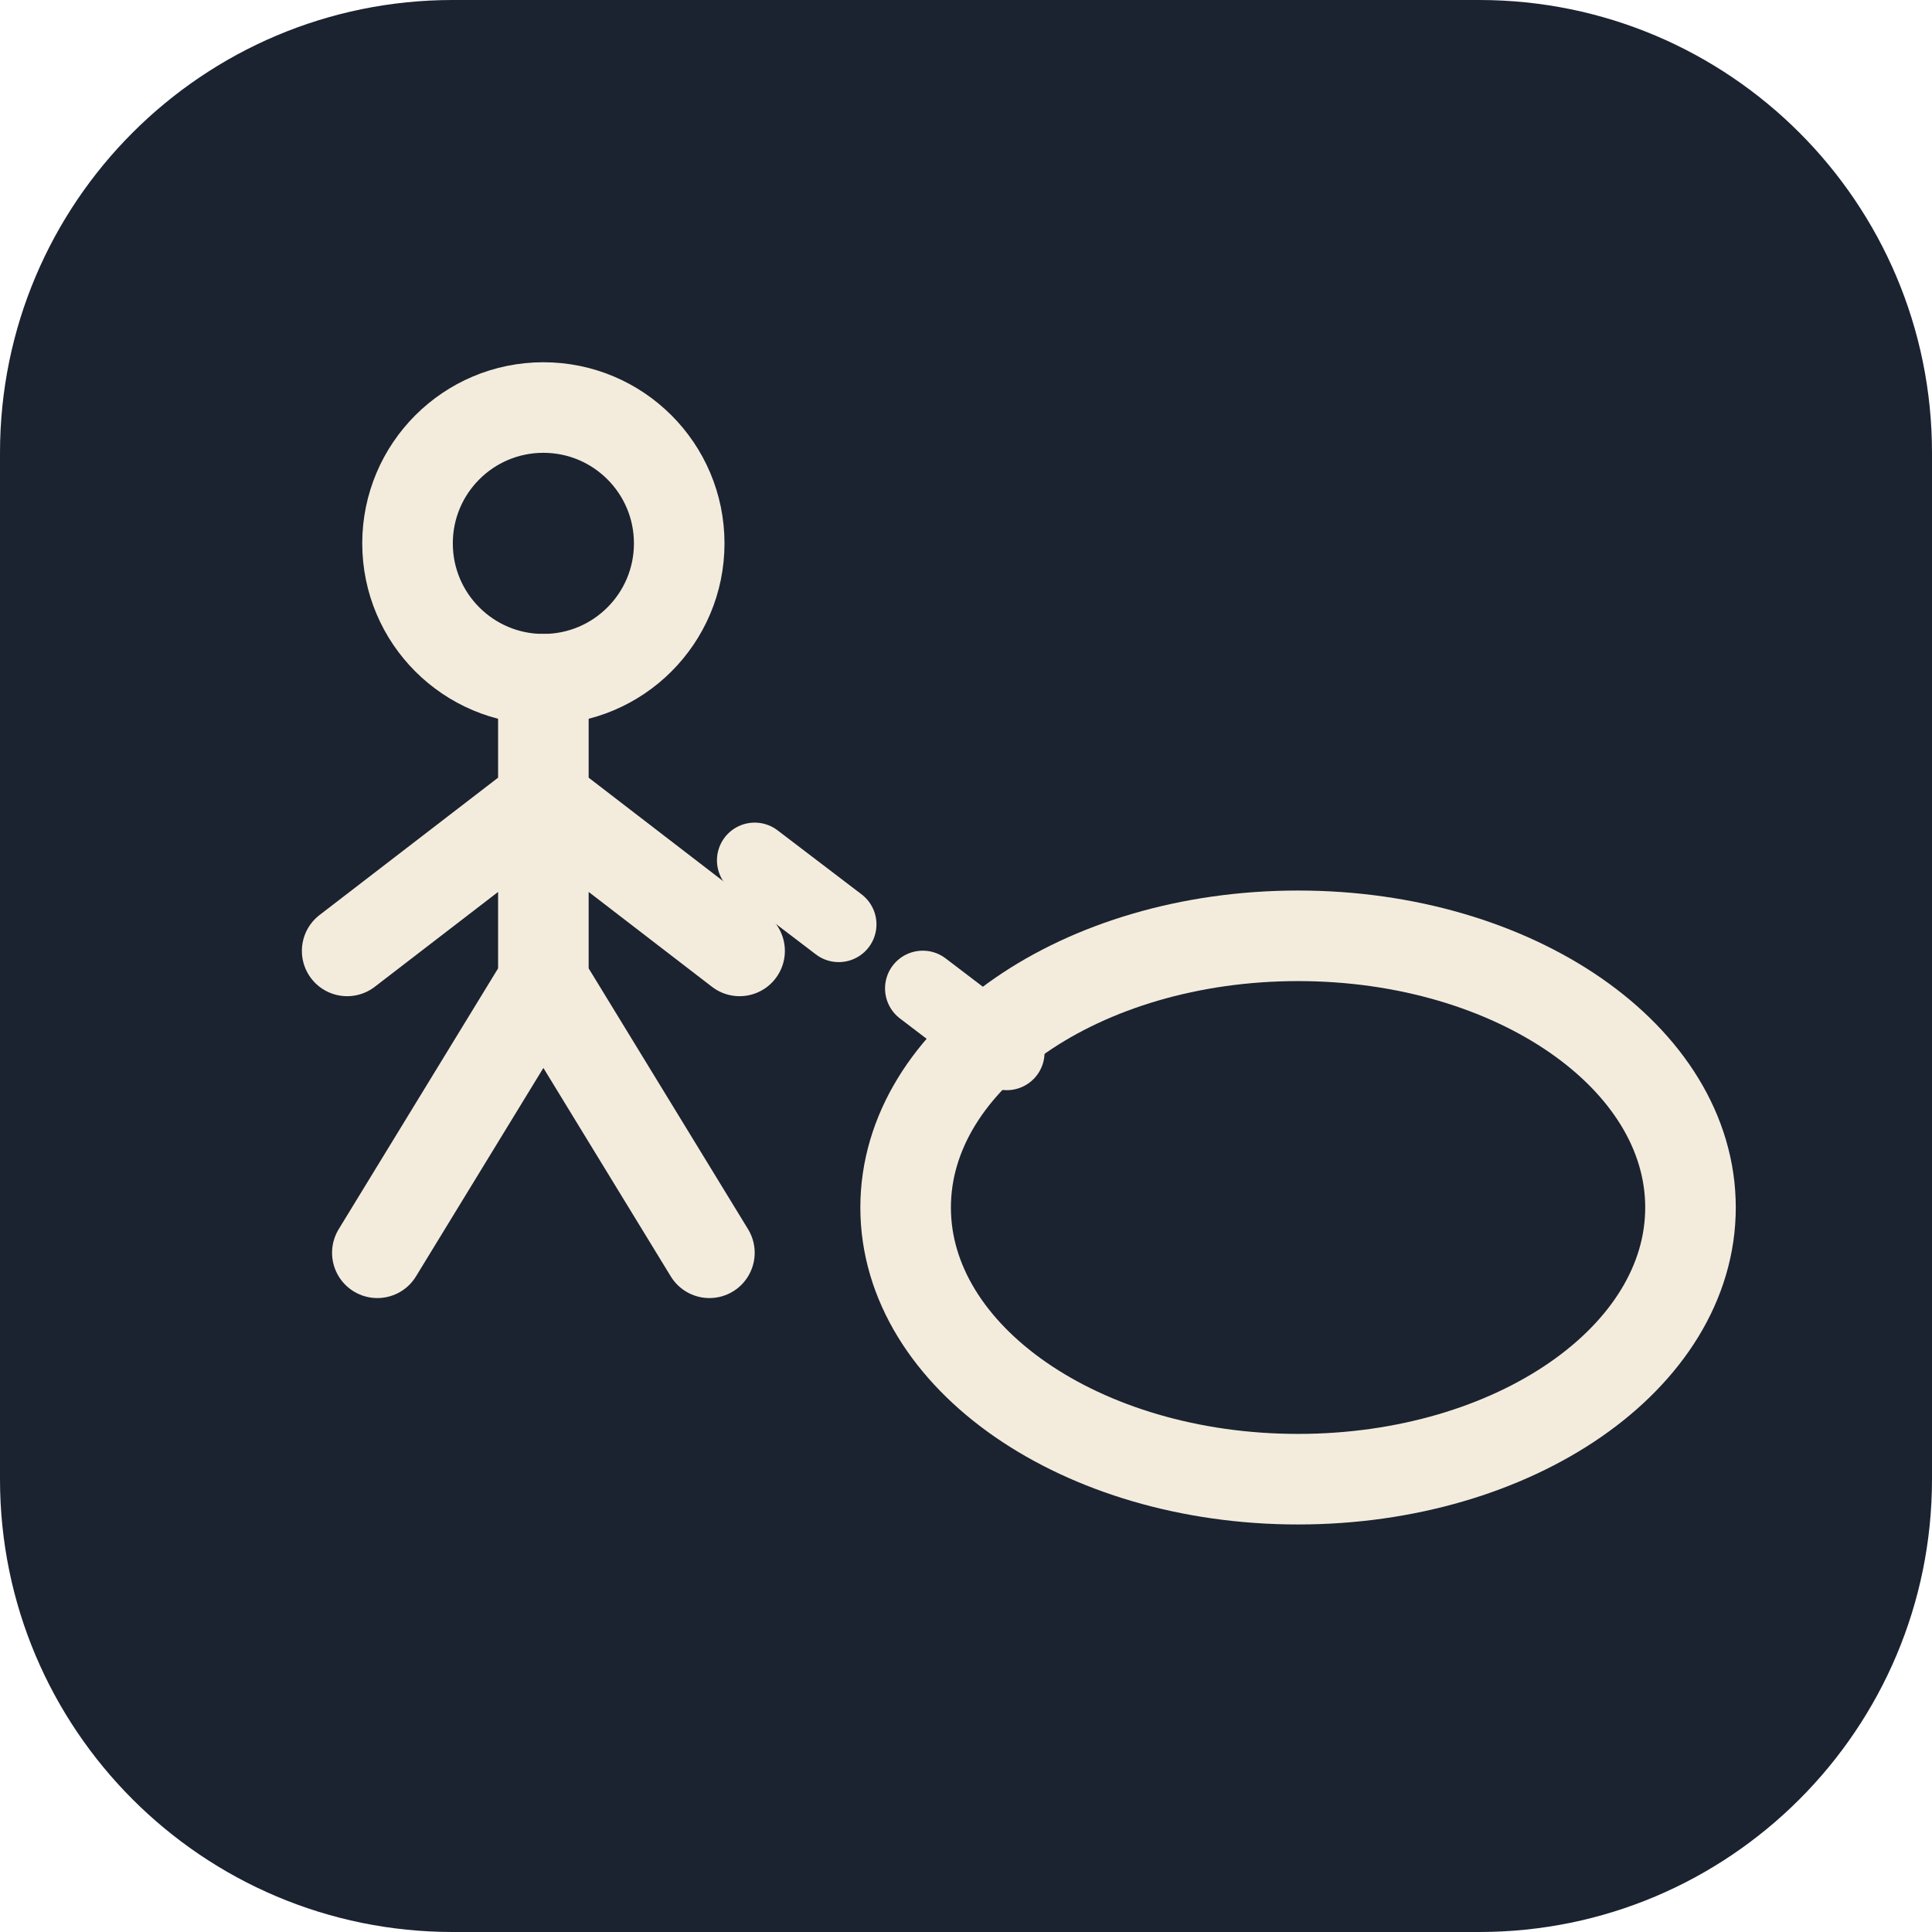
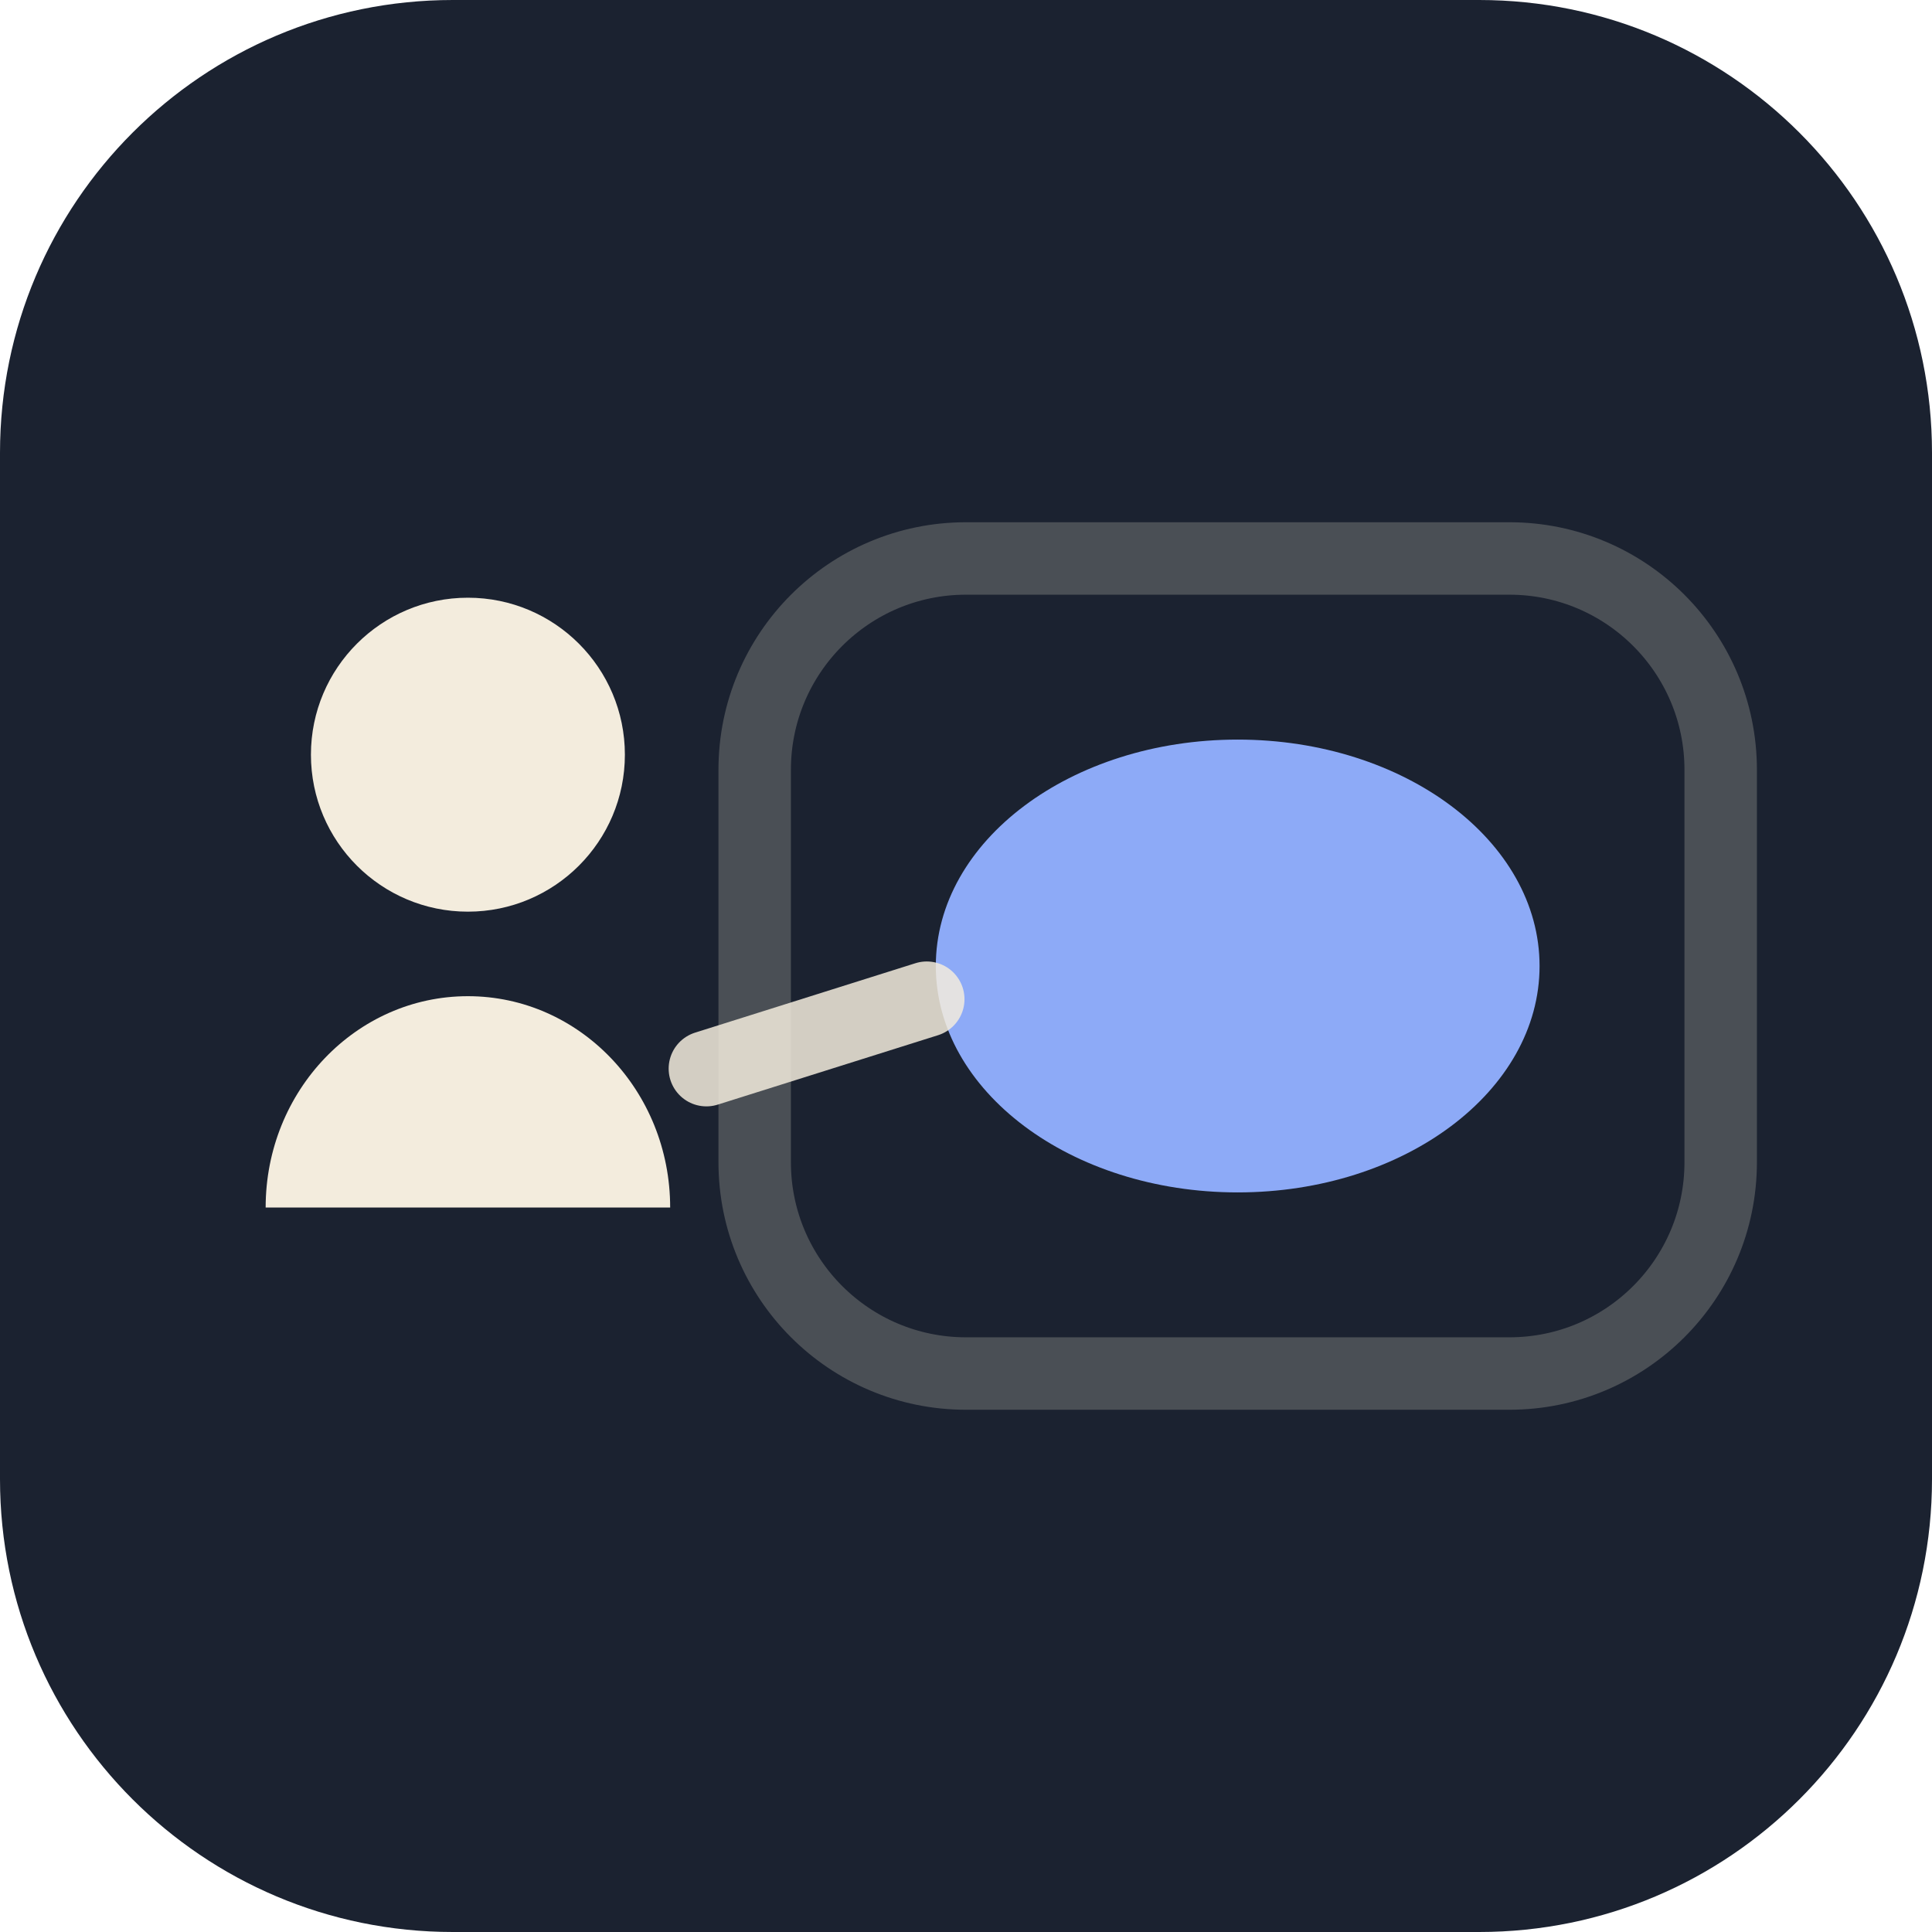
<svg xmlns="http://www.w3.org/2000/svg" viewBox="0 0 64 64">
  <rect width="64" height="64" rx="15" fill="#1b2230" />
-   <circle cx="18" cy="18" r="4.5" fill="none" stroke="#f3ecdd" stroke-width="3" />
-   <path d="M18 22.5v10M18 26.5l-6.5 5M18 26.5l6.5 5M18 32.5l-5.5 9M18 32.5l5.5 9" stroke="#f3ecdd" stroke-width="3" stroke-linecap="round" fill="none" />
-   <ellipse cx="43" cy="40" rx="13" ry="9" fill="none" stroke="#f3ecdd" stroke-width="3" />
-   <path d="M25 28.5 35.5 36.5" stroke="#f3ecdd" stroke-width="2.5" stroke-linecap="round" stroke-dasharray="3.5 3.5" />
+   <rect x="25" y="18.5" width="32" height="27" rx="7" fill="none" stroke="#f3ecdd" stroke-opacity=".22" stroke-width="2.4" />
+   <ellipse cx="41" cy="32" rx="10" ry="7.5" fill="#8daaf7" />
+   <path d="M23.4 35.4 30.7 33.1" stroke="#f3ecdd" stroke-opacity=".85" stroke-width="2.5" stroke-linecap="round" fill="none" />
+   <circle cx="15.5" cy="25" r="5.2" fill="#f3ecdd" />
+   <path d="M8.8 40a6.7 7 0 0 1 13.4 0Z" fill="#f3ecdd" />
</svg>
